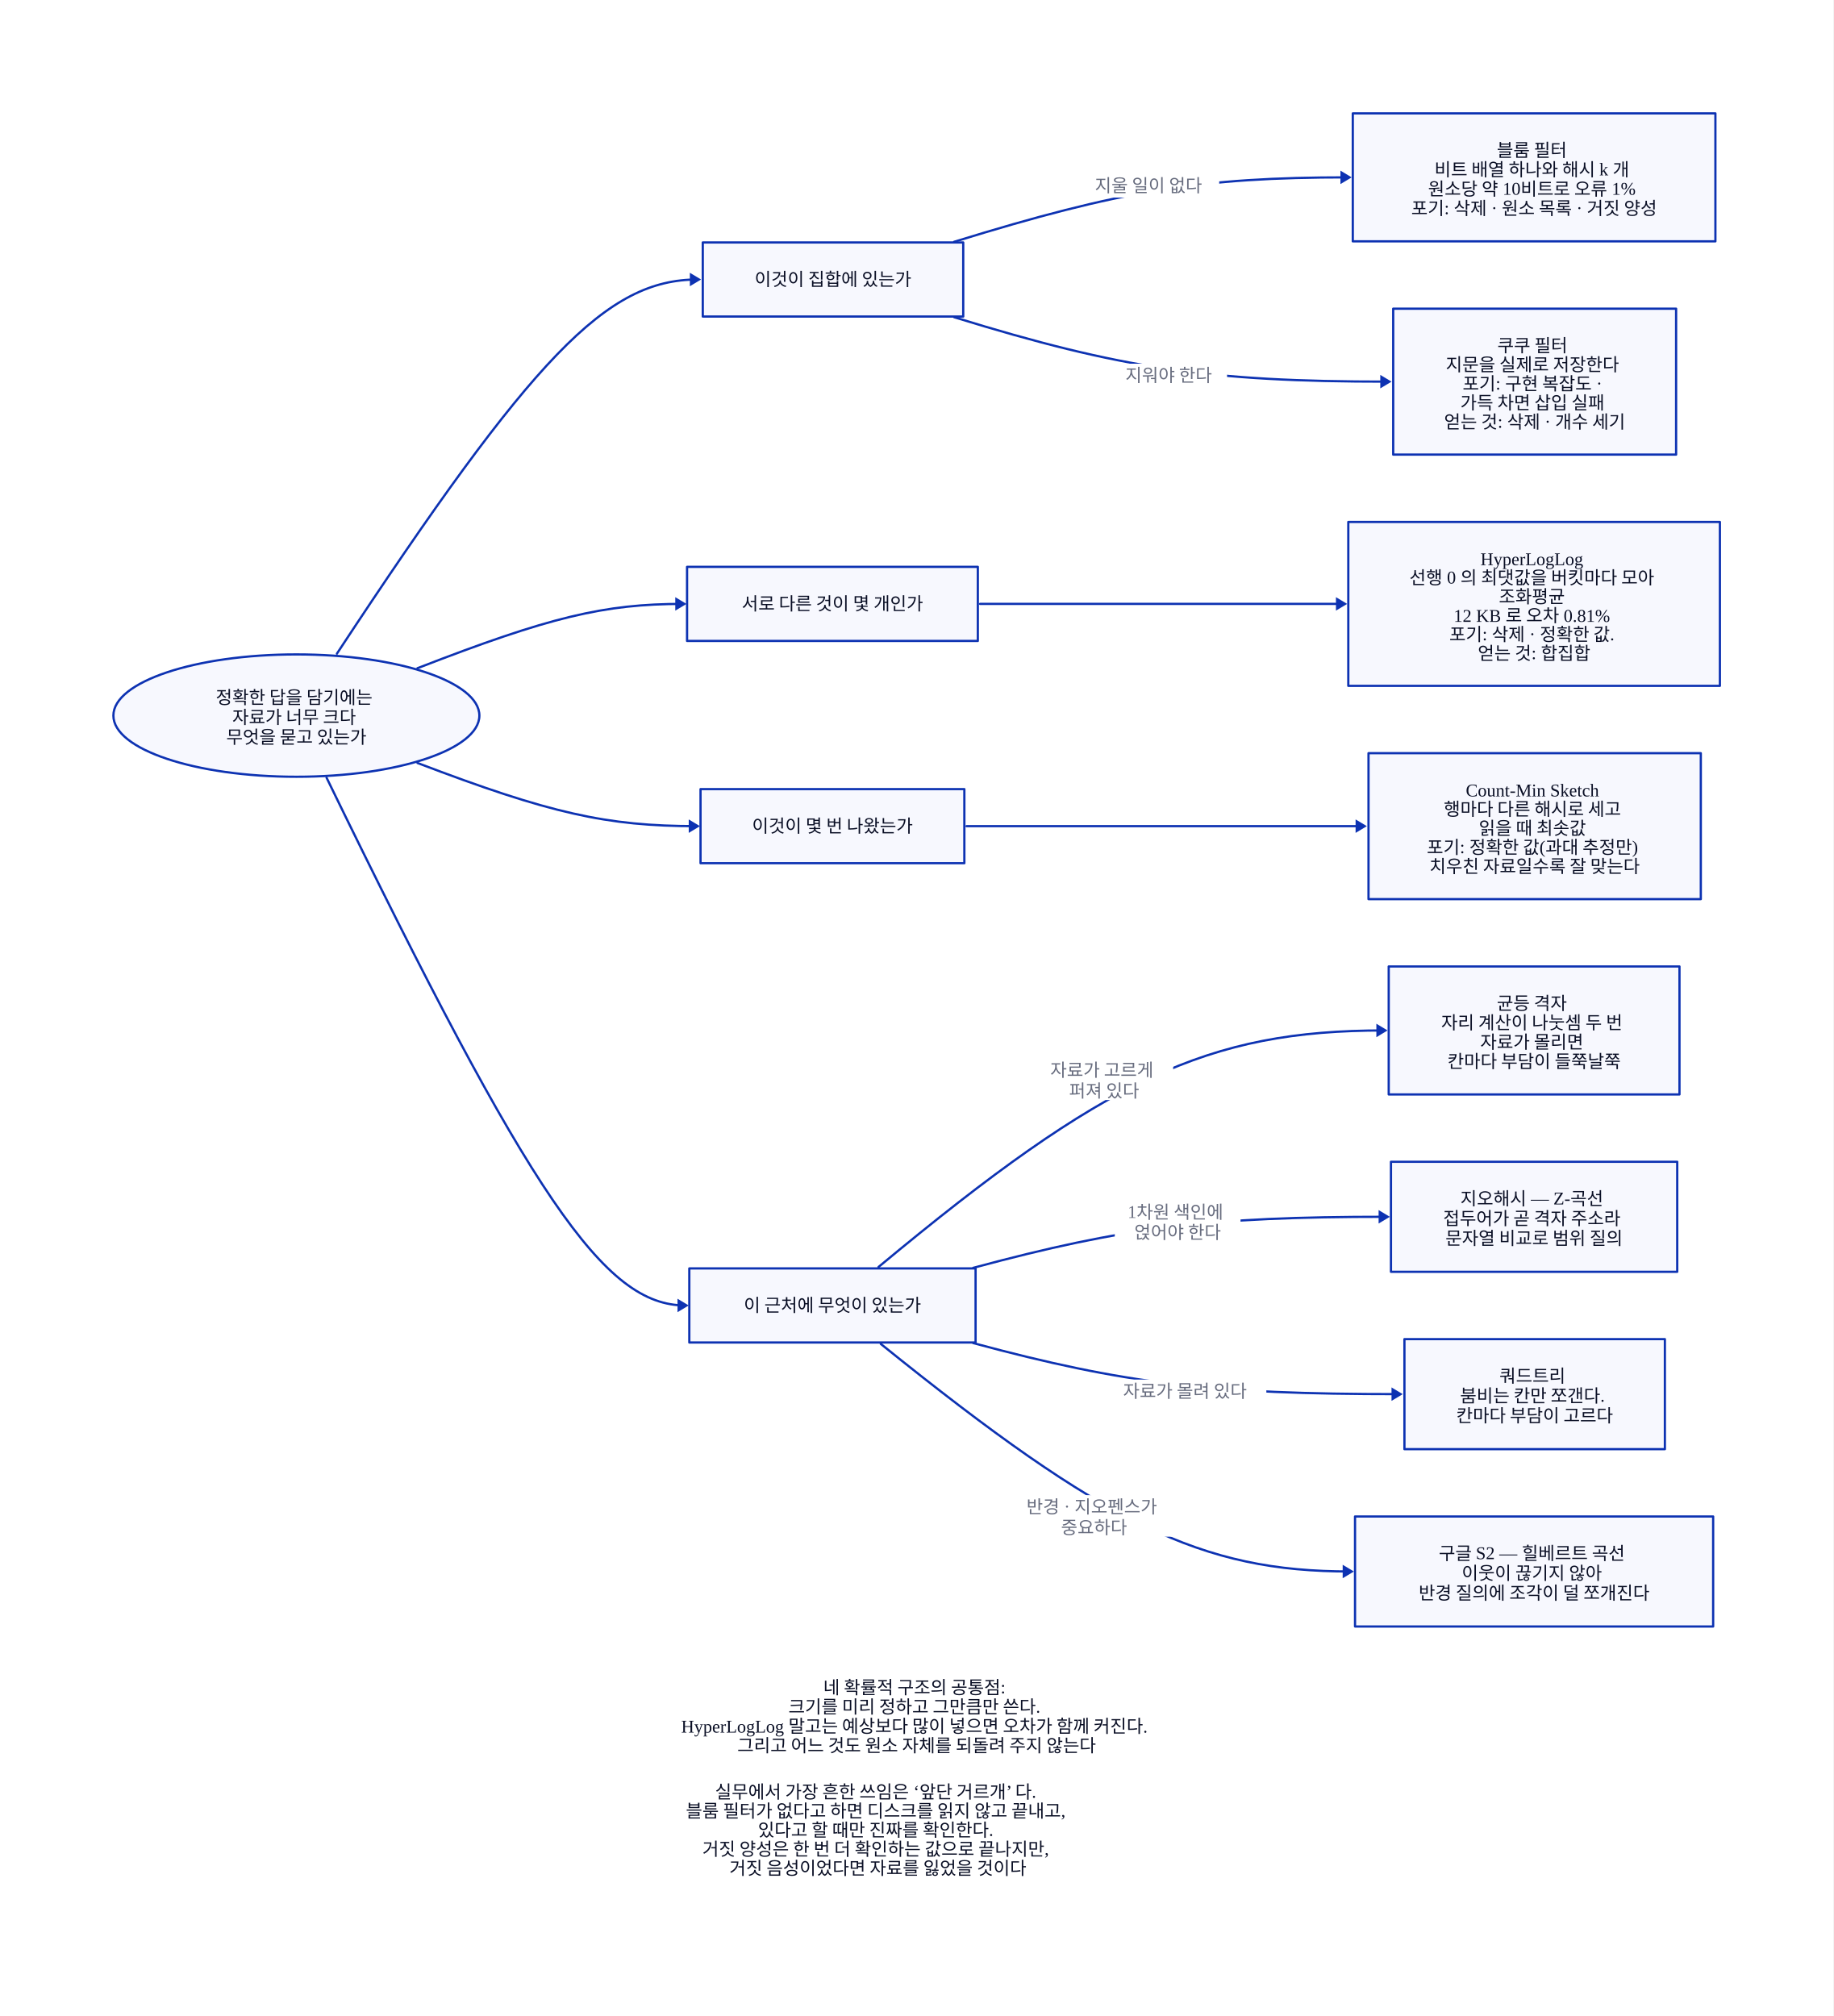
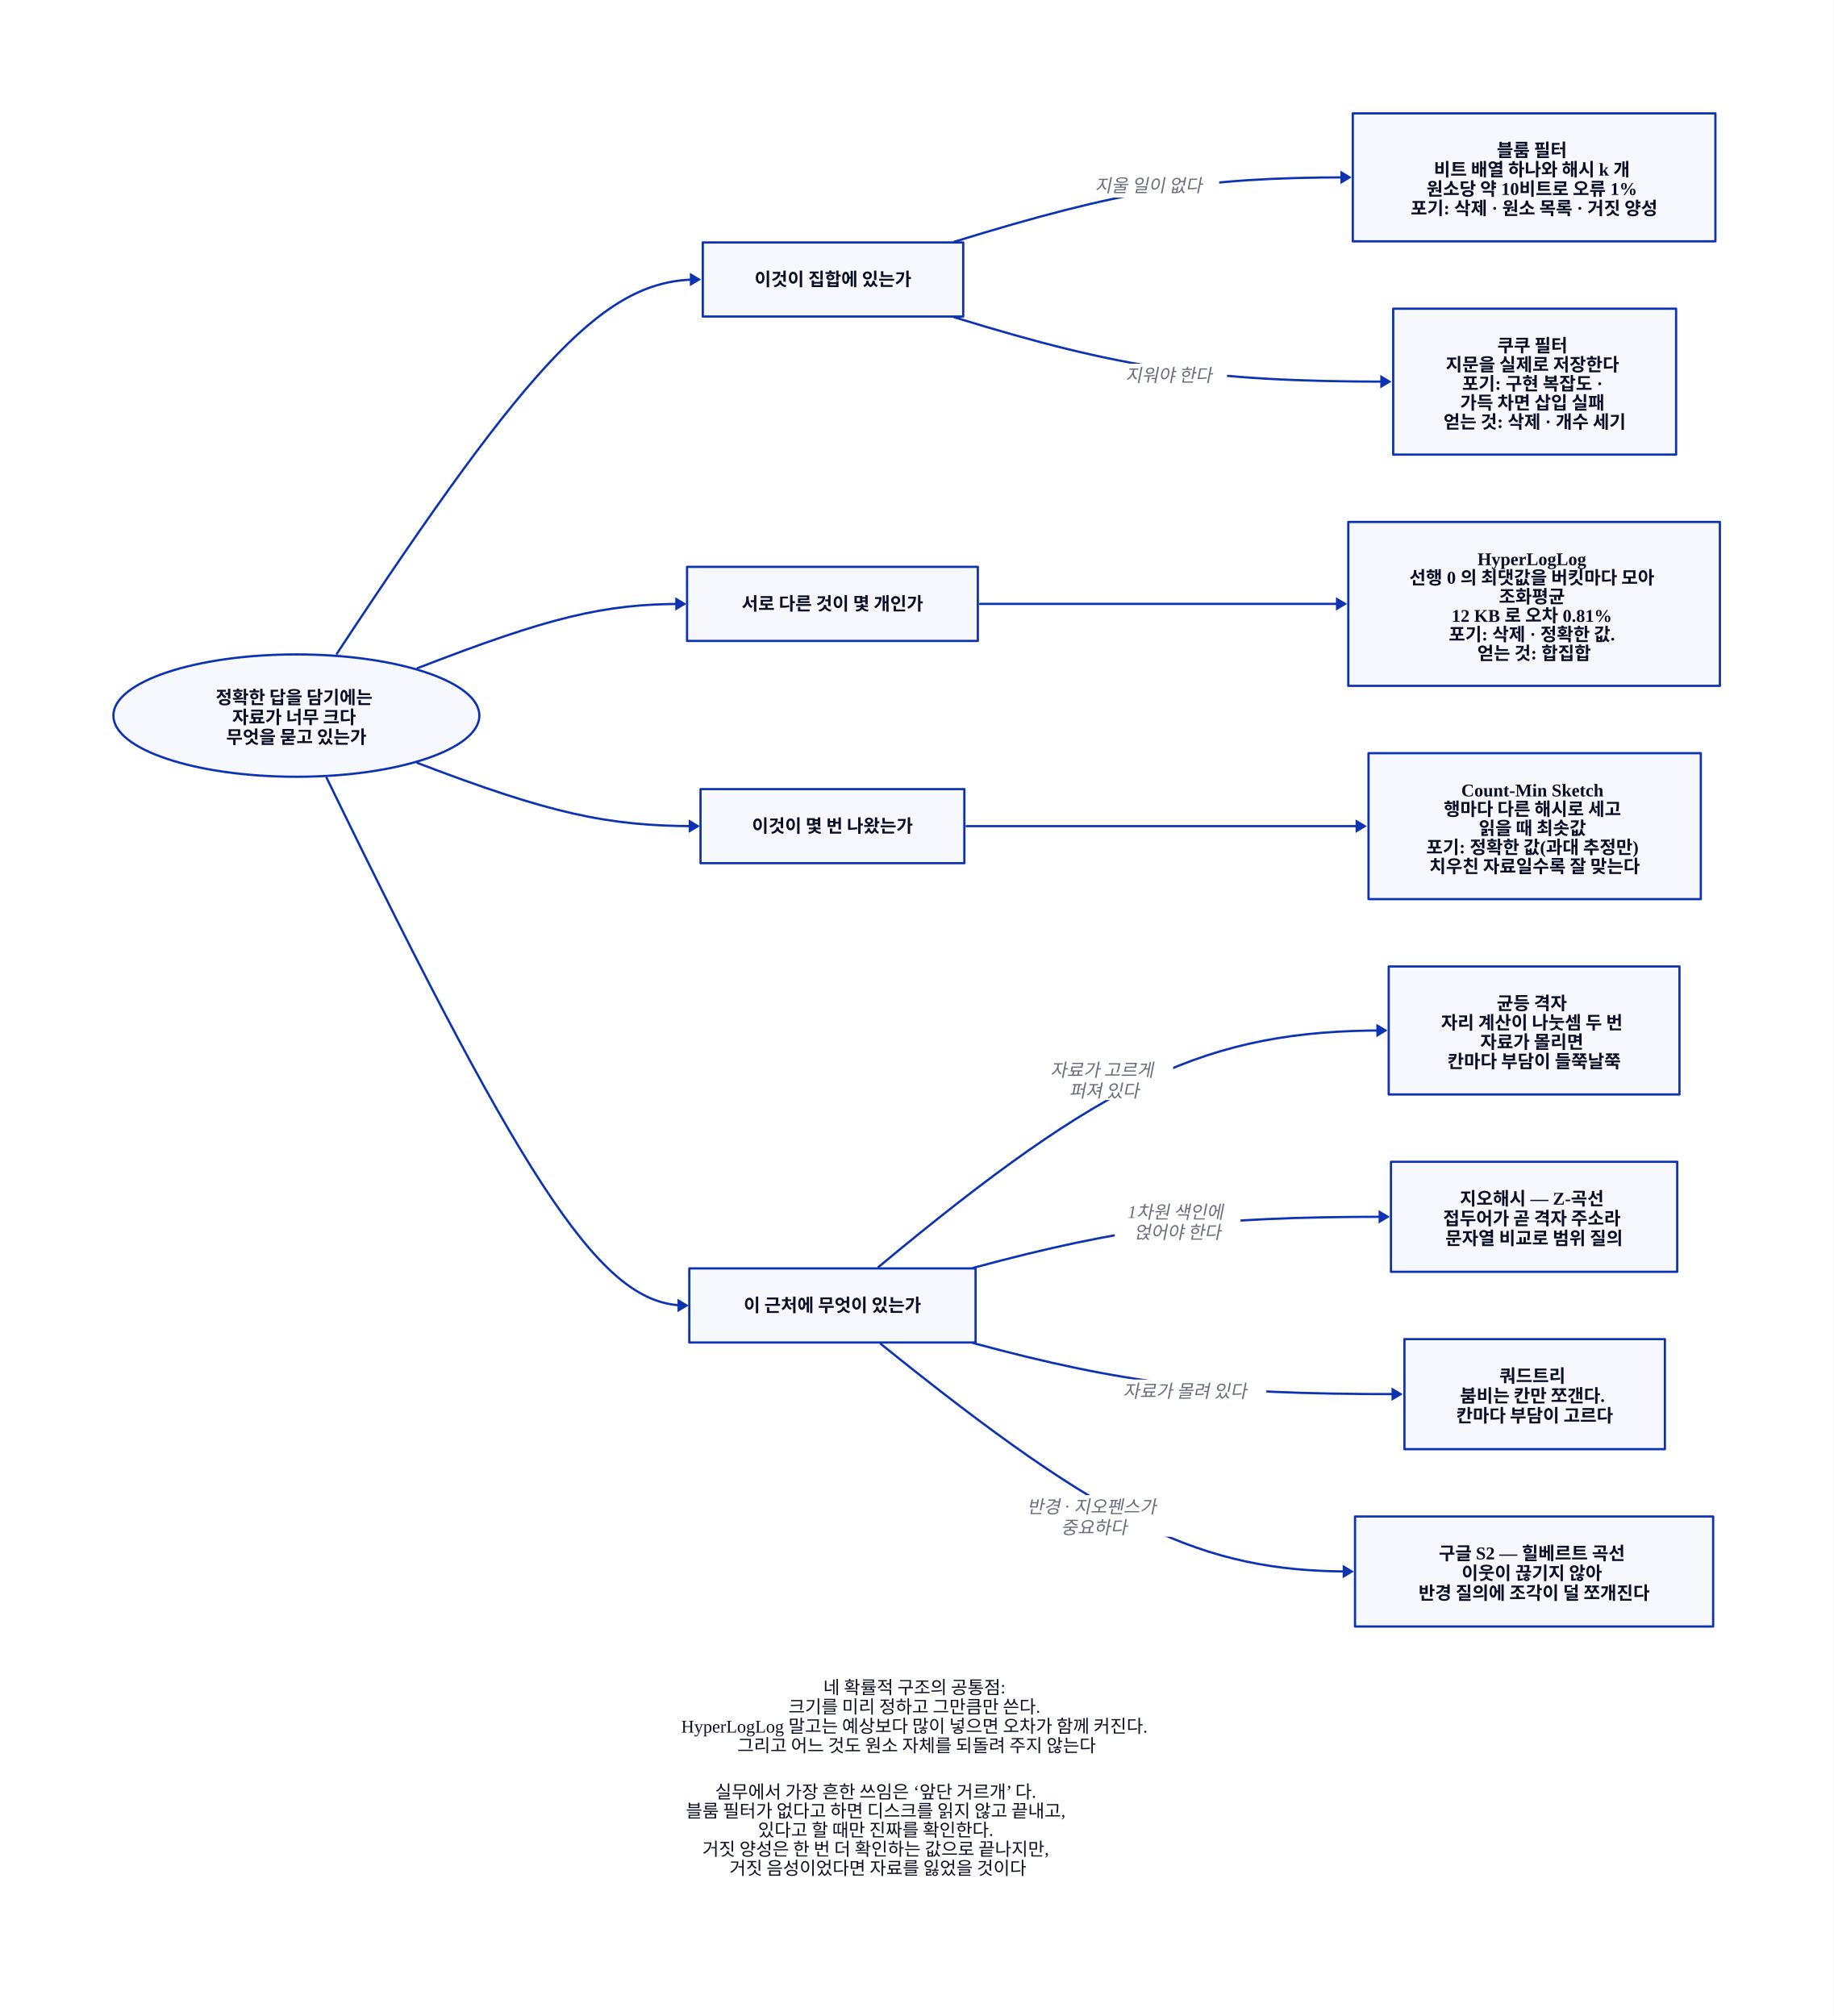
<svg xmlns="http://www.w3.org/2000/svg" width="1633" height="1796" class="d2-2349414523 d2-svg" viewBox="-101 -101 1633 1796">
  <rect width="1633" height="1796" x="-101" y="-101" rx="0" style="fill:#fff" />
-   <style>.connection,.shape{stroke-linejoin:round}.shape{shape-rendering:geometricPrecision}.connection{stroke-linecap:round}.d2-2349414523 .fill-N1{fill:#0a0f25}.d2-2349414523 .fill-N2{fill:#676c7e}.d2-2349414523 .fill-B6{fill:#f7f8fe}.d2-2349414523 .stroke-B1{stroke:#0d32b2}.s0{stroke-width:2}.s1{text-anchor:middle;font-size:16px}</style>
+   <style>.d2-2349414523 .text-bold{font-weight:700}.d2-2349414523 .text-italic{font-style:italic}.connection,.shape{stroke-linejoin:round}.shape{shape-rendering:geometricPrecision}.connection{stroke-linecap:round}.d2-2349414523 .fill-N1{fill:#0a0f25}.d2-2349414523 .fill-N2{fill:#676c7e}.d2-2349414523 .fill-B6{fill:#f7f8fe}.d2-2349414523 .stroke-B1{stroke:#0d32b2}.s0{stroke-width:2}.s1{text-anchor:middle;font-size:16px}</style>
  <g>
    <g class="shape">
      <ellipse cx="163" cy="536.5" class="shape stroke-B1 fill-B6 s0" rx="163" ry="54.5" />
    </g>
    <text x="163" y="526" class="text-bold fill-N1 s1">
      <tspan x="163" dy="0">정확한 답을 담기에는</tspan>
      <tspan x="163" dy="17.667">자료가 너무 크다</tspan>
      <tspan x="163" dy="17.667">무엇을 묻고 있는가</tspan>
    </text>
  </g>
  <g>
    <g class="shape">
      <path d="M525 115h232v66H525z" class="stroke-B1 fill-B6 s0" />
    </g>
    <text x="641" y="153.5" class="text-bold fill-N1 s1">이것이 집합에 있는가</text>
  </g>
  <g>
    <g class="shape">
      <path d="M511 404h259v66H511z" class="stroke-B1 fill-B6 s0" />
    </g>
    <text x="640.5" y="442.5" class="text-bold fill-N1 s1">서로 다른 것이 몇 개인가</text>
  </g>
  <g>
    <g class="shape">
      <path d="M523 602h235v66H523z" class="stroke-B1 fill-B6 s0" />
    </g>
    <text x="640.5" y="640.5" class="text-bold fill-N1 s1">이것이 몇 번 나왔는가</text>
  </g>
  <g>
    <g class="shape">
      <path d="M513 1029h255v66H513z" class="stroke-B1 fill-B6 s0" />
    </g>
    <text x="640.5" y="1067.5" class="text-bold fill-N1 s1">이 근처에 무엇이 있는가</text>
  </g>
  <g>
    <g class="shape">
      <path d="M1104 0h323v114h-323z" class="stroke-B1 fill-B6 s0" />
    </g>
    <text x="1265.5" y="38.5" class="text-bold fill-N1 s1">
      <tspan x="1265.5" dy="0">블룸 필터</tspan>
      <tspan x="1265.5" dy="17.25">비트 배열 하나와 해시 k 개</tspan>
      <tspan x="1265.5" dy="17.25">원소당 약 10비트로 오류 1%</tspan>
      <tspan x="1265.5" dy="17.25">포기: 삭제 · 원소 목록 · 거짓 양성</tspan>
    </text>
  </g>
  <g>
    <g class="shape">
      <path d="M1140 174h252v130h-252z" class="stroke-B1 fill-B6 s0" />
    </g>
    <text x="1266" y="212.5" class="text-bold fill-N1 s1">
      <tspan x="1266" dy="0">쿠쿠 필터</tspan>
      <tspan x="1266" dy="17">지문을 실제로 저장한다</tspan>
      <tspan x="1266" dy="17">포기: 구현 복잡도 ·</tspan>
      <tspan x="1266" dy="17">가득 차면 삽입 실패</tspan>
      <tspan x="1266" dy="17">얻는 것: 삭제 · 개수 세기</tspan>
    </text>
  </g>
  <g>
    <g class="shape">
      <path d="M1100 364h331v146h-331z" class="stroke-B1 fill-B6 s0" />
    </g>
    <text x="1265.5" y="402.5" class="text-bold fill-N1 s1">
      <tspan x="1265.5" dy="0">HyperLogLog</tspan>
      <tspan x="1265.5" dy="16.833">선행 0 의 최댓값을 버킷마다 모아</tspan>
      <tspan x="1265.5" dy="16.833">조화평균</tspan>
      <tspan x="1265.5" dy="16.833">12 KB 로 오차 0.81%</tspan>
      <tspan x="1265.5" dy="16.833">포기: 삭제 · 정확한 값.</tspan>
      <tspan x="1265.5" dy="16.833">얻는 것: 합집합</tspan>
    </text>
  </g>
  <g>
    <g class="shape">
      <path d="M1118 570h296v130h-296z" class="stroke-B1 fill-B6 s0" />
    </g>
    <text x="1266" y="608.5" class="text-bold fill-N1 s1">
      <tspan x="1266" dy="0">Count-Min Sketch</tspan>
      <tspan x="1266" dy="17">행마다 다른 해시로 세고</tspan>
      <tspan x="1266" dy="17">읽을 때 최솟값</tspan>
      <tspan x="1266" dy="17">포기: 정확한 값(과대 추정만)</tspan>
      <tspan x="1266" dy="17">치우친 자료일수록 잘 맞는다</tspan>
    </text>
  </g>
  <g>
    <g class="shape">
      <path d="M1136 760h259v114h-259z" class="stroke-B1 fill-B6 s0" />
    </g>
    <text x="1265.5" y="798.5" class="text-bold fill-N1 s1">
      <tspan x="1265.5" dy="0">균등 격자</tspan>
      <tspan x="1265.5" dy="17.25">자리 계산이 나눗셈 두 번</tspan>
      <tspan x="1265.5" dy="17.25">자료가 몰리면</tspan>
      <tspan x="1265.5" dy="17.25">칸마다 부담이 들쭉날쭉</tspan>
    </text>
  </g>
  <g>
    <g class="shape">
      <path d="M1138 934h255v98h-255z" class="stroke-B1 fill-B6 s0" />
    </g>
    <text x="1265.5" y="972.5" class="text-bold fill-N1 s1">
      <tspan x="1265.5" dy="0">지오해시 — Z-곡선</tspan>
      <tspan x="1265.5" dy="17.667">접두어가 곧 격자 주소라</tspan>
      <tspan x="1265.5" dy="17.667">문자열 비교로 범위 질의</tspan>
    </text>
  </g>
  <g>
    <g class="shape">
      <path d="M1150 1092h232v98h-232z" class="stroke-B1 fill-B6 s0" />
    </g>
    <text x="1266" y="1130.5" class="text-bold fill-N1 s1">
      <tspan x="1266" dy="0">쿼드트리</tspan>
      <tspan x="1266" dy="17.667">붐비는 칸만 쪼갠다.</tspan>
      <tspan x="1266" dy="17.667">칸마다 부담이 고르다</tspan>
    </text>
  </g>
  <g>
    <g class="shape">
      <path d="M1106 1250h319v98h-319z" class="stroke-B1 fill-B6 s0" />
    </g>
    <text x="1265.5" y="1288.5" class="text-bold fill-N1 s1">
      <tspan x="1265.5" dy="0">구글 S2 — 힐베르트 곡선</tspan>
      <tspan x="1265.5" dy="17.667">이웃이 끊기지 않아</tspan>
      <tspan x="1265.5" dy="17.667">반경 질의에 조각이 덜 쪼개진다</tspan>
    </text>
  </g>
  <path fill="transparent" stroke="transparent" d="M438 1368h555v226H438z" class="shape s0" />
  <text x="715.5" y="1408" class="fill-N1 s1">
    <tspan x="715.5" dy="0">네 확률적 구조의 공통점:</tspan>
    <tspan x="715.5" dy="17.25">크기를 미리 정하고 그만큼만 쓴다.</tspan>
    <tspan x="715.5" dy="17.25">HyperLogLog 말고는 예상보다 많이 넣으면 오차가 함께 커진다.</tspan>
    <tspan x="715.5" dy="17.25">그리고 어느 것도 원소 자체를 되돌려 주지 않는다</tspan>
  </text>
  <text x="681" y="1501" class="fill-N1 s1">
    <tspan x="681" dy="0">실무에서 가장 흔한 쓰임은 ‘앞단 거르개’ 다.</tspan>
    <tspan x="681" dy="17">블룸 필터가 없다고 하면 디스크를 읽지 않고 끝내고,</tspan>
    <tspan x="681" dy="17">있다고 할 때만 진짜를 확인한다.</tspan>
    <tspan x="681" dy="17">거짓 양성은 한 번 더 확인하는 값으로 끝나지만,</tspan>
    <tspan x="681" dy="17">거짓 음성이었다면 자료를 잃었을 것이다</tspan>
  </text>
  <marker id="mk-d2-2349414523-3488378134" markerHeight="12" markerUnits="userSpaceOnUse" markerWidth="10" orient="auto" refX="7" refY="6" viewBox="0 0 10 12">
    <path stroke-width="2" d="m0 0 10 6-10 6z" class="connection" style="fill:#0d32b2" />
  </marker>
  <path fill="none" marker-end="url(#mk-d2-2349414523-3488378134)" d="M199.1 481.33C374.4 215 439.7 148 520.5 148" class="connection stroke-B1 s0" mask="url(#d2-2349414523)" />
  <path fill="none" marker-end="url(#mk-d2-2349414523-3488378134)" d="M270.865 494.277C388.6 448.6 437.1 437 507.5 437" class="connection stroke-B1 s0" mask="url(#d2-2349414523)" />
  <path fill="none" marker-end="url(#mk-d2-2349414523-3488378134)" d="M270.869 578.713C388.6 623.6 439.5 635 519.5 635" class="connection stroke-B1 s0" mask="url(#d2-2349414523)" />
  <path fill="none" marker-end="url(#mk-d2-2349414523-3488378134)" d="M189.875 591.799C372.6 967.6 437.5 1062 509.5 1062" class="connection stroke-B1 s0" mask="url(#d2-2349414523)" />
  <path fill="none" marker-end="url(#mk-d2-2349414523-3488378134)" d="M748.911 114.41C897.4 68.6 968.8 57 1100 57" class="connection stroke-B1 s0" mask="url(#d2-2349414523)" />
  <text x="922" y="70" class="text-italic fill-N2 s1">지울 일이 없다</text>
  <path fill="none" marker-end="url(#mk-d2-2349414523-3488378134)" d="M748.911 181.59C897.4 227.4 975.9 239 1135.5 239" class="connection stroke-B1 s0" mask="url(#d2-2349414523)" />
  <text x="940" y="239" class="text-italic fill-N2 s1">지워야 한다</text>
  <path fill="none" marker-end="url(#mk-d2-2349414523-3488378134)" d="M772 437h324" class="connection stroke-B1 s0" mask="url(#d2-2349414523)" />
  <path fill="none" marker-end="url(#mk-d2-2349414523-3488378134)" d="M760 635h353.5" class="connection stroke-B1 s0" mask="url(#d2-2349414523)" />
  <path fill="none" marker-end="url(#mk-d2-2349414523-3488378134)" d="M681.538 1027.721C884 859.4 975.2 817 1132 817" class="connection stroke-B1 s0" mask="url(#d2-2349414523)" />
  <text x="882.5" y="858" class="text-italic fill-N2 s1">
    <tspan x="882.5" dy="0">자료가 고르게</tspan>
    <tspan x="882.5" dy="18.5">퍼져 있다</tspan>
  </text>
  <path fill="none" marker-end="url(#mk-d2-2349414523-3488378134)" d="M765.931 1028.48C900.8 992.2 975.6 983 1134 983" class="connection stroke-B1 s0" mask="url(#d2-2349414523)" />
  <text x="948" y="984" class="text-italic fill-N2 s1">
    <tspan x="948" dy="0">1차원 색인에</tspan>
    <tspan x="948" dy="18.5">얹어야 한다</tspan>
  </text>
  <path fill="none" marker-end="url(#mk-d2-2349414523-3488378134)" d="M765.931 1095.52C900.8 1131.8 977.9 1141 1145.5 1141" class="connection stroke-B1 s0" mask="url(#d2-2349414523)" />
  <text x="954.5" y="1144" class="text-italic fill-N2 s1">자료가 몰려 있다</text>
  <path fill="none" marker-end="url(#mk-d2-2349414523-3488378134)" d="M683.557 1096.255C884.4 1258.2 969.2 1299 1102 1299" class="connection stroke-B1 s0" mask="url(#d2-2349414523)" />
  <text x="873.5" y="1247" class="text-italic fill-N2 s1">
    <tspan x="873.5" dy="0">반경 · 지오펜스가</tspan>
    <tspan x="873.5" dy="18.5">중요하다</tspan>
  </text>
  <mask id="d2-2349414523" width="1633" height="1796" x="-101" y="-101" maskUnits="userSpaceOnUse">
    <path fill="#fff" d="M-101-101h1633v1796H-101z" />
    <path d="M859 54h126v21H859zM888 223h104v21H888zM821 842h123v37H821zM892 968h112v37H892zM882 1128h145v21H882zM799 1231h149v37H799z" />
  </mask>
</svg>
